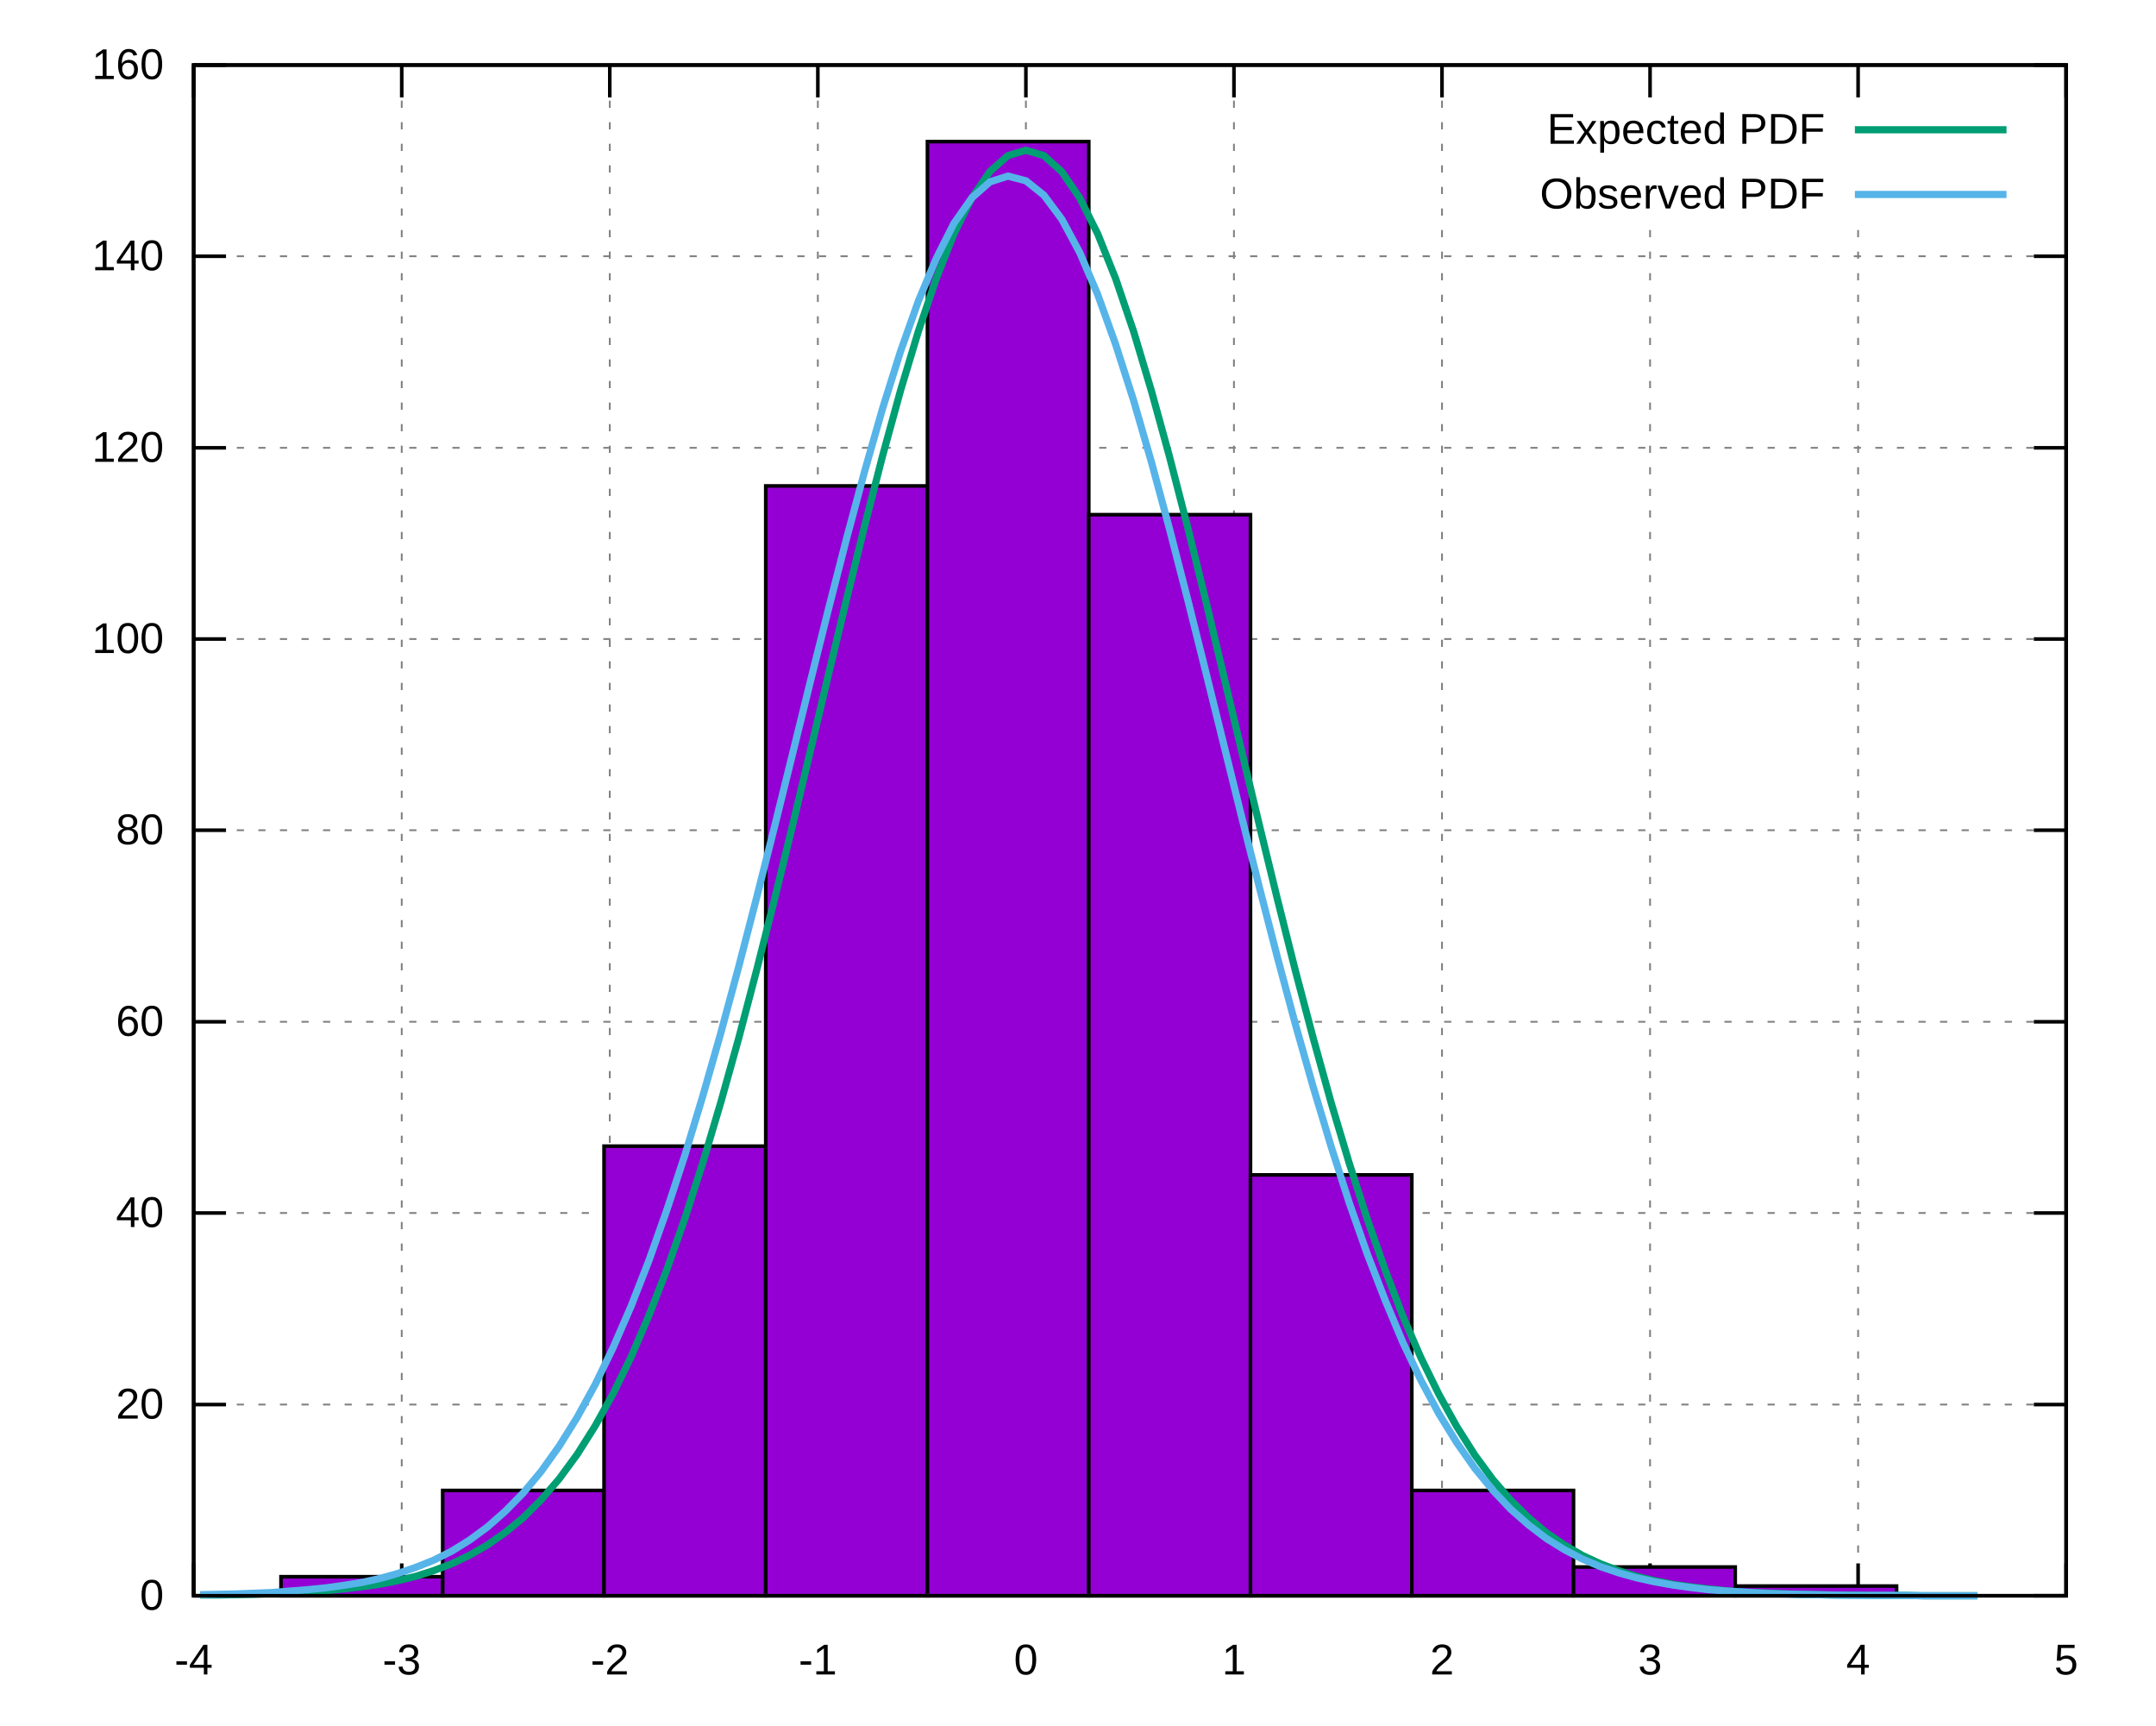
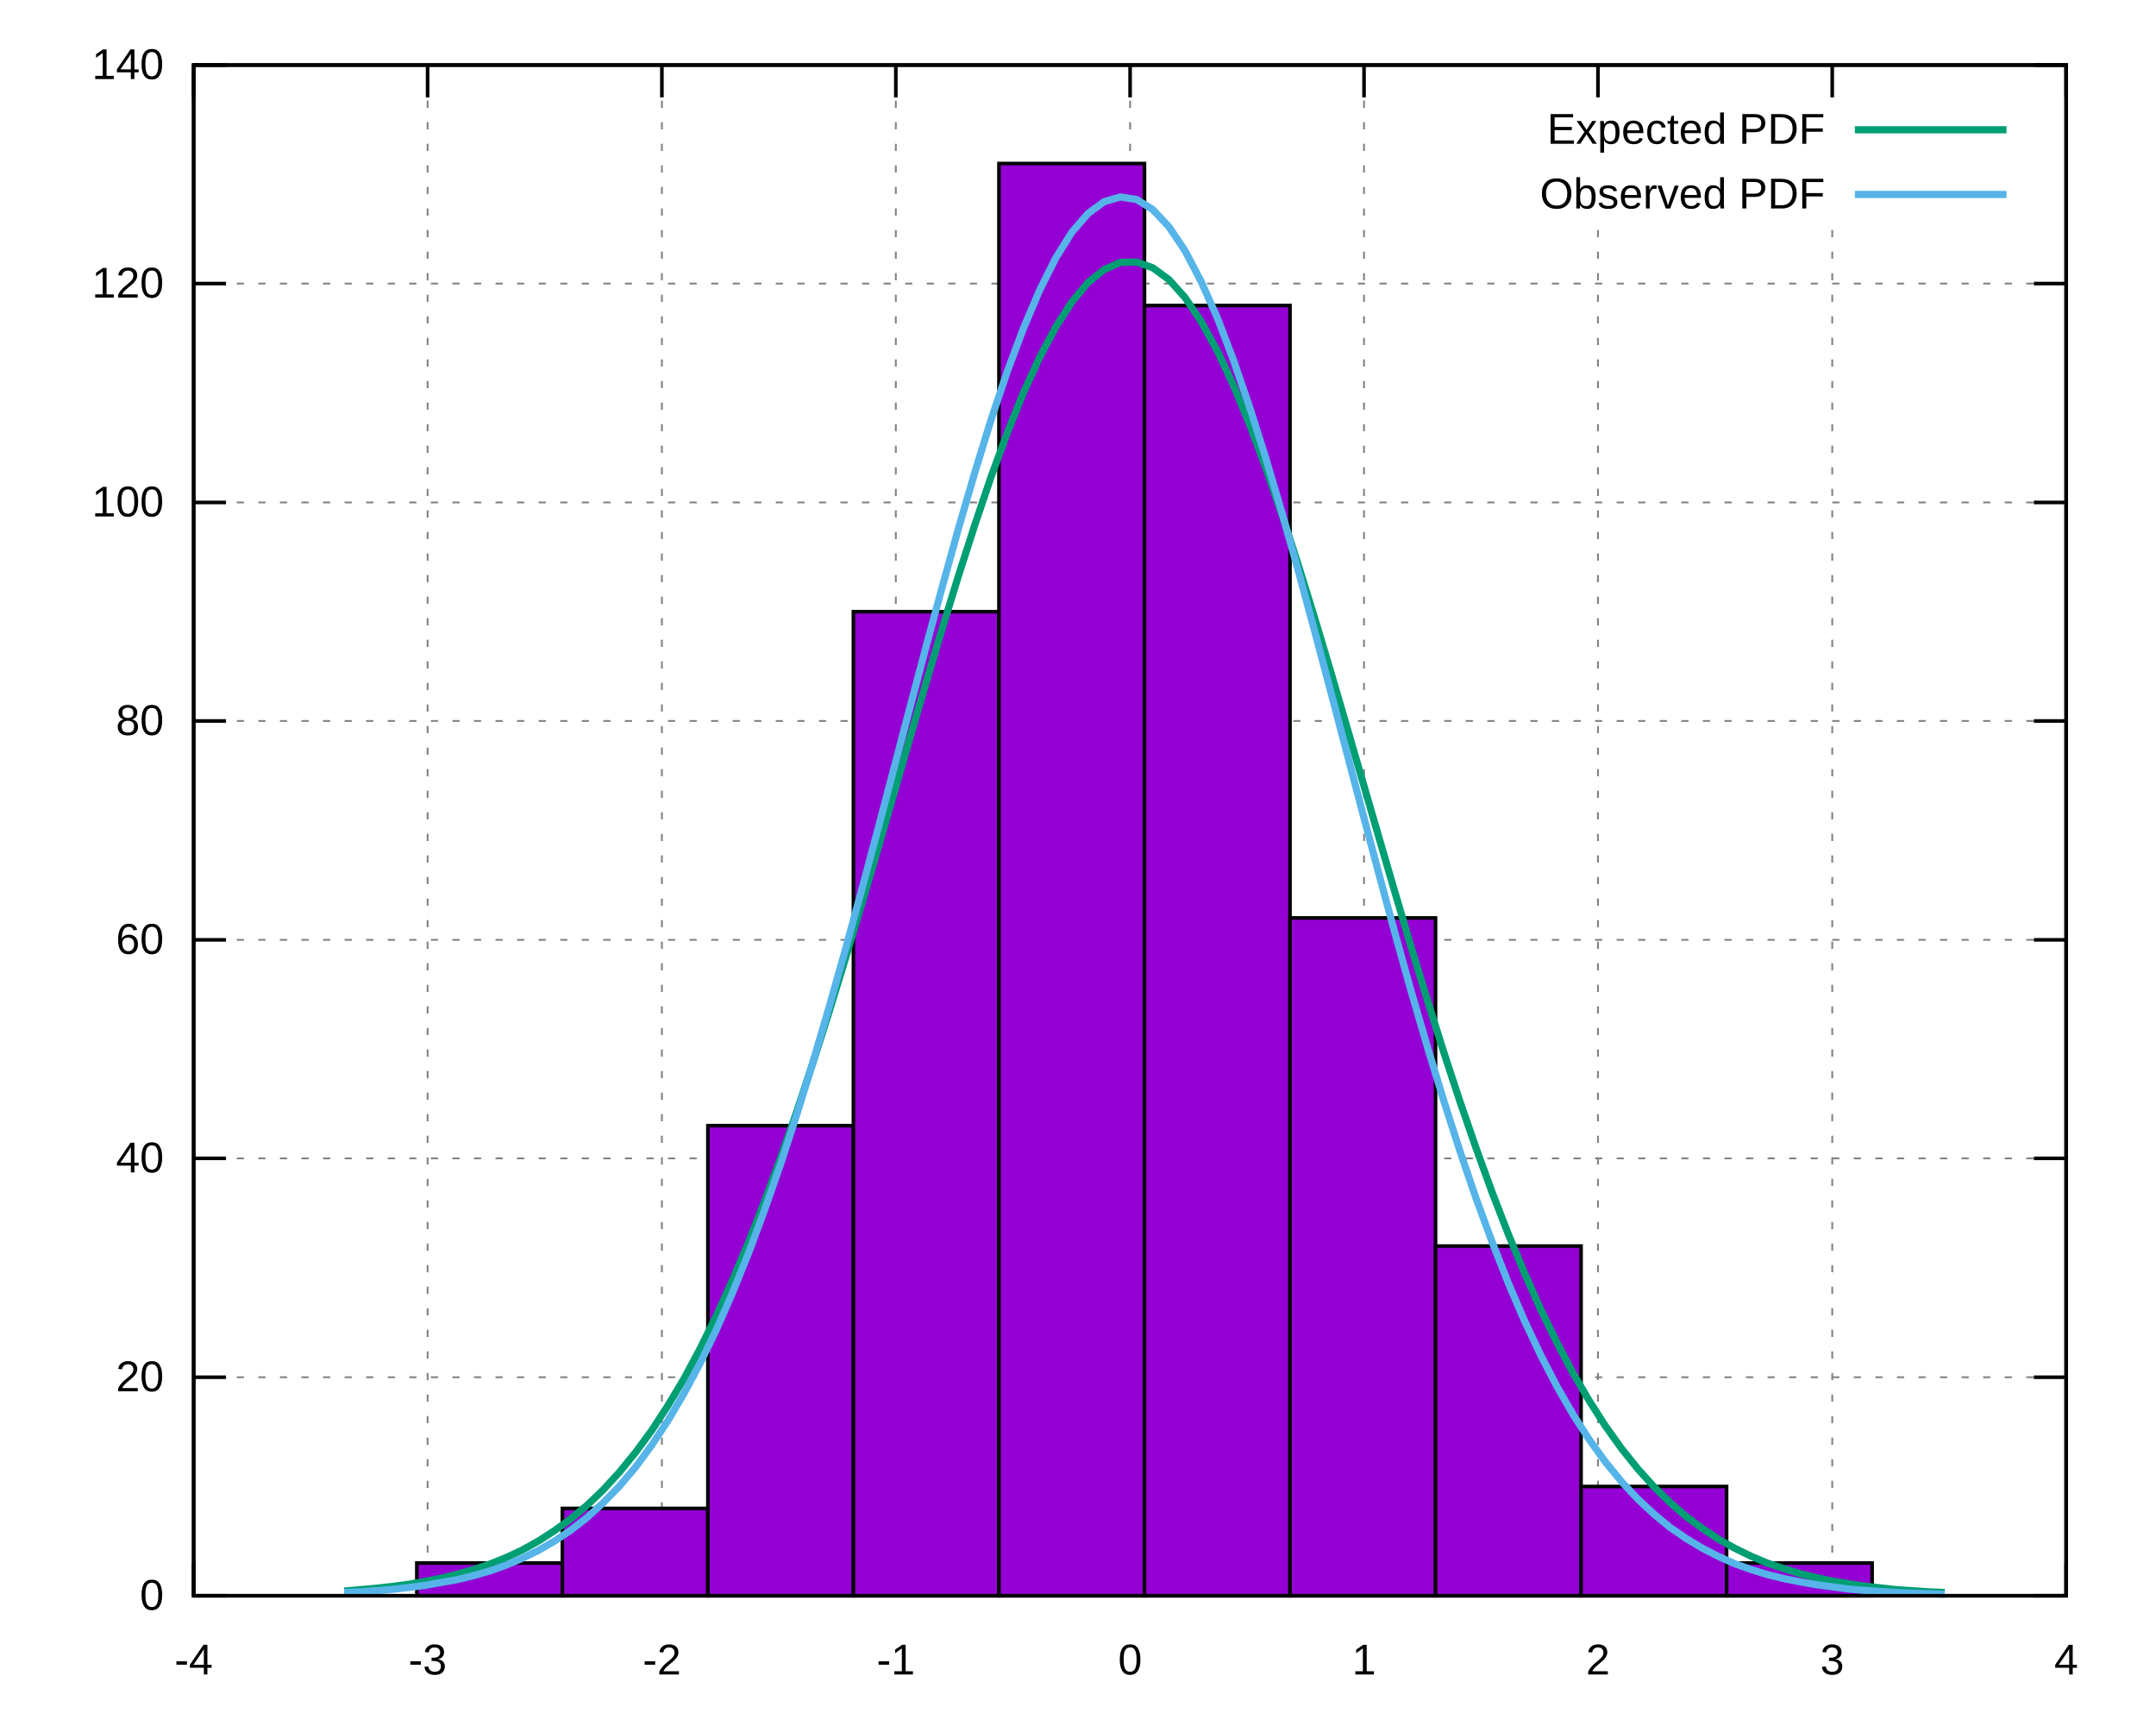
<svg xmlns="http://www.w3.org/2000/svg" xmlns:xlink="http://www.w3.org/1999/xlink" width="600" height="480" viewBox="0 0 600 480">
  <g id="gnuplot_canvas">
    <rect x="0" y="0" width="600" height="480" fill="none" />
    <defs>
      <circle id="gpDot" r="0.5" stroke-width="0.5" stroke="currentColor" />
      <path id="gpPt0" stroke-width="0.222" stroke="currentColor" d="M-1,0 h2 M0,-1 v2" />
      <path id="gpPt1" stroke-width="0.222" stroke="currentColor" d="M-1,-1 L1,1 M1,-1 L-1,1" />
      <path id="gpPt2" stroke-width="0.222" stroke="currentColor" d="M-1,0 L1,0 M0,-1 L0,1 M-1,-1 L1,1 M-1,1 L1,-1" />
      <rect id="gpPt3" stroke-width="0.222" stroke="currentColor" x="-1" y="-1" width="2" height="2" />
      <rect id="gpPt4" stroke-width="0.222" stroke="currentColor" fill="currentColor" x="-1" y="-1" width="2" height="2" />
      <circle id="gpPt5" stroke-width="0.222" stroke="currentColor" cx="0" cy="0" r="1" />
      <use xlink:href="#gpPt5" id="gpPt6" fill="currentColor" stroke="none" />
      <path id="gpPt7" stroke-width="0.222" stroke="currentColor" d="M0,-1.33 L-1.33,0.67 L1.33,0.67 z" />
      <use xlink:href="#gpPt7" id="gpPt8" fill="currentColor" stroke="none" />
      <use xlink:href="#gpPt7" id="gpPt9" stroke="currentColor" transform="rotate(180)" />
      <use xlink:href="#gpPt9" id="gpPt10" fill="currentColor" stroke="none" />
      <use xlink:href="#gpPt3" id="gpPt11" stroke="currentColor" transform="rotate(45)" />
      <use xlink:href="#gpPt11" id="gpPt12" fill="currentColor" stroke="none" />
      <path id="gpPt13" stroke-width="0.222" stroke="currentColor" d="M0,1.330 L1.265,0.411 L0.782,-1.067 L-0.782,-1.076 L-1.265,0.411 z" />
      <use xlink:href="#gpPt13" id="gpPt14" fill="currentColor" stroke="none" />
      <filter id="textbox" filterUnits="objectBoundingBox" x="0" y="0" height="1" width="1">
        <feFlood flood-color="white" flood-opacity="1" result="bgnd" />
        <feComposite in="SourceGraphic" in2="bgnd" operator="atop" />
      </filter>
      <filter id="greybox" filterUnits="objectBoundingBox" x="0" y="0" height="1" width="1">
        <feFlood flood-color="lightgrey" flood-opacity="1" result="grey" />
        <feComposite in="SourceGraphic" in2="grey" operator="atop" />
      </filter>
    </defs>
    <g fill="none" color="white" stroke="black" stroke-width="1.00" stroke-linecap="butt" stroke-linejoin="miter">
</g>
    <g fill="none" color="black" stroke="currentColor" stroke-width="1.00" stroke-linecap="butt" stroke-linejoin="miter">
</g>
    <g fill="none" color="black" stroke="black" stroke-width="0.50" stroke-linecap="butt" stroke-linejoin="miter">
</g>
    <g fill="none" color="gray" stroke="currentColor" stroke-width="0.50" stroke-linecap="butt" stroke-linejoin="miter">
      <path stroke="gray" stroke-dasharray="2,4" class="gridline" d="M53.9,444.0 L575.0,444.0  " />
    </g>
    <g fill="none" color="gray" stroke="gray" stroke-width="1.00" stroke-linecap="butt" stroke-linejoin="miter">
</g>
    <g fill="none" color="black" stroke="currentColor" stroke-width="1.00" stroke-linecap="butt" stroke-linejoin="miter">
      <path stroke="black" d="M53.9,444.0 L62.9,444.0 M575.0,444.0 L566.0,444.0  " />
      <g transform="translate(45.6,447.9)" stroke="none" fill="black" font-family="Arial" font-size="12.00" text-anchor="end">
        <text> 0</text>
      </g>
    </g>
    <g fill="none" color="black" stroke="currentColor" stroke-width="1.00" stroke-linecap="butt" stroke-linejoin="miter">
</g>
    <g fill="none" color="black" stroke="black" stroke-width="0.50" stroke-linecap="butt" stroke-linejoin="miter">
</g>
    <g fill="none" color="gray" stroke="currentColor" stroke-width="0.50" stroke-linecap="butt" stroke-linejoin="miter">
-       <path stroke="gray" stroke-dasharray="2,4" class="gridline" d="M53.9,390.8 L575.0,390.8  " />
-     </g>
-     <g fill="none" color="gray" stroke="gray" stroke-width="1.00" stroke-linecap="butt" stroke-linejoin="miter">
- </g>
-     <g fill="none" color="black" stroke="currentColor" stroke-width="1.00" stroke-linecap="butt" stroke-linejoin="miter">
-       <path stroke="black" d="M53.9,390.8 L62.9,390.8 M575.0,390.8 L566.0,390.8  " />
-       <g transform="translate(45.6,394.7)" stroke="none" fill="black" font-family="Arial" font-size="12.00" text-anchor="end">
+       <path stroke="gray" stroke-dasharray="2,4" class="gridline" d="M53.9,383.2 L575.0,383.2  " />
+     </g>
+     <g fill="none" color="gray" stroke="gray" stroke-width="1.00" stroke-linecap="butt" stroke-linejoin="miter">
+ </g>
+     <g fill="none" color="black" stroke="currentColor" stroke-width="1.00" stroke-linecap="butt" stroke-linejoin="miter">
+       <path stroke="black" d="M53.9,383.2 L62.9,383.2 M575.0,383.2 L566.0,383.2  " />
+       <g transform="translate(45.6,387.1)" stroke="none" fill="black" font-family="Arial" font-size="12.00" text-anchor="end">
        <text> 20</text>
      </g>
    </g>
    <g fill="none" color="black" stroke="currentColor" stroke-width="1.00" stroke-linecap="butt" stroke-linejoin="miter">
</g>
    <g fill="none" color="black" stroke="black" stroke-width="0.50" stroke-linecap="butt" stroke-linejoin="miter">
</g>
    <g fill="none" color="gray" stroke="currentColor" stroke-width="0.50" stroke-linecap="butt" stroke-linejoin="miter">
-       <path stroke="gray" stroke-dasharray="2,4" class="gridline" d="M53.9,337.5 L575.0,337.5  " />
-     </g>
-     <g fill="none" color="gray" stroke="gray" stroke-width="1.00" stroke-linecap="butt" stroke-linejoin="miter">
- </g>
-     <g fill="none" color="black" stroke="currentColor" stroke-width="1.00" stroke-linecap="butt" stroke-linejoin="miter">
-       <path stroke="black" d="M53.9,337.5 L62.9,337.5 M575.0,337.5 L566.0,337.5  " />
-       <g transform="translate(45.6,341.4)" stroke="none" fill="black" font-family="Arial" font-size="12.00" text-anchor="end">
+       <path stroke="gray" stroke-dasharray="2,4" class="gridline" d="M53.9,322.3 L575.0,322.3  " />
+     </g>
+     <g fill="none" color="gray" stroke="gray" stroke-width="1.00" stroke-linecap="butt" stroke-linejoin="miter">
+ </g>
+     <g fill="none" color="black" stroke="currentColor" stroke-width="1.00" stroke-linecap="butt" stroke-linejoin="miter">
+       <path stroke="black" d="M53.9,322.3 L62.9,322.3 M575.0,322.3 L566.0,322.3  " />
+       <g transform="translate(45.6,326.2)" stroke="none" fill="black" font-family="Arial" font-size="12.00" text-anchor="end">
        <text> 40</text>
      </g>
    </g>
    <g fill="none" color="black" stroke="currentColor" stroke-width="1.00" stroke-linecap="butt" stroke-linejoin="miter">
</g>
    <g fill="none" color="black" stroke="black" stroke-width="0.50" stroke-linecap="butt" stroke-linejoin="miter">
</g>
    <g fill="none" color="gray" stroke="currentColor" stroke-width="0.50" stroke-linecap="butt" stroke-linejoin="miter">
-       <path stroke="gray" stroke-dasharray="2,4" class="gridline" d="M53.9,284.3 L575.0,284.3  " />
-     </g>
-     <g fill="none" color="gray" stroke="gray" stroke-width="1.00" stroke-linecap="butt" stroke-linejoin="miter">
- </g>
-     <g fill="none" color="black" stroke="currentColor" stroke-width="1.00" stroke-linecap="butt" stroke-linejoin="miter">
-       <path stroke="black" d="M53.9,284.3 L62.9,284.3 M575.0,284.3 L566.0,284.3  " />
-       <g transform="translate(45.6,288.2)" stroke="none" fill="black" font-family="Arial" font-size="12.00" text-anchor="end">
+       <path stroke="gray" stroke-dasharray="2,4" class="gridline" d="M53.9,261.5 L575.0,261.5  " />
+     </g>
+     <g fill="none" color="gray" stroke="gray" stroke-width="1.00" stroke-linecap="butt" stroke-linejoin="miter">
+ </g>
+     <g fill="none" color="black" stroke="currentColor" stroke-width="1.00" stroke-linecap="butt" stroke-linejoin="miter">
+       <path stroke="black" d="M53.9,261.5 L62.9,261.5 M575.0,261.5 L566.0,261.5  " />
+       <g transform="translate(45.6,265.4)" stroke="none" fill="black" font-family="Arial" font-size="12.00" text-anchor="end">
        <text> 60</text>
      </g>
    </g>
    <g fill="none" color="black" stroke="currentColor" stroke-width="1.00" stroke-linecap="butt" stroke-linejoin="miter">
</g>
    <g fill="none" color="black" stroke="black" stroke-width="0.50" stroke-linecap="butt" stroke-linejoin="miter">
</g>
    <g fill="none" color="gray" stroke="currentColor" stroke-width="0.50" stroke-linecap="butt" stroke-linejoin="miter">
-       <path stroke="gray" stroke-dasharray="2,4" class="gridline" d="M53.9,231.0 L575.0,231.0  " />
-     </g>
-     <g fill="none" color="gray" stroke="gray" stroke-width="1.00" stroke-linecap="butt" stroke-linejoin="miter">
- </g>
-     <g fill="none" color="black" stroke="currentColor" stroke-width="1.00" stroke-linecap="butt" stroke-linejoin="miter">
-       <path stroke="black" d="M53.9,231.0 L62.9,231.0 M575.0,231.0 L566.0,231.0  " />
-       <g transform="translate(45.6,234.9)" stroke="none" fill="black" font-family="Arial" font-size="12.00" text-anchor="end">
+       <path stroke="gray" stroke-dasharray="2,4" class="gridline" d="M53.9,200.6 L575.0,200.6  " />
+     </g>
+     <g fill="none" color="gray" stroke="gray" stroke-width="1.00" stroke-linecap="butt" stroke-linejoin="miter">
+ </g>
+     <g fill="none" color="black" stroke="currentColor" stroke-width="1.00" stroke-linecap="butt" stroke-linejoin="miter">
+       <path stroke="black" d="M53.9,200.6 L62.9,200.6 M575.0,200.6 L566.0,200.6  " />
+       <g transform="translate(45.6,204.5)" stroke="none" fill="black" font-family="Arial" font-size="12.00" text-anchor="end">
        <text> 80</text>
      </g>
    </g>
    <g fill="none" color="black" stroke="currentColor" stroke-width="1.00" stroke-linecap="butt" stroke-linejoin="miter">
</g>
    <g fill="none" color="black" stroke="black" stroke-width="0.50" stroke-linecap="butt" stroke-linejoin="miter">
</g>
    <g fill="none" color="gray" stroke="currentColor" stroke-width="0.50" stroke-linecap="butt" stroke-linejoin="miter">
-       <path stroke="gray" stroke-dasharray="2,4" class="gridline" d="M53.9,177.8 L575.0,177.8  " />
-     </g>
-     <g fill="none" color="gray" stroke="gray" stroke-width="1.00" stroke-linecap="butt" stroke-linejoin="miter">
- </g>
-     <g fill="none" color="black" stroke="currentColor" stroke-width="1.00" stroke-linecap="butt" stroke-linejoin="miter">
-       <path stroke="black" d="M53.9,177.8 L62.9,177.8 M575.0,177.8 L566.0,177.8  " />
-       <g transform="translate(45.6,181.7)" stroke="none" fill="black" font-family="Arial" font-size="12.00" text-anchor="end">
+       <path stroke="gray" stroke-dasharray="2,4" class="gridline" d="M53.9,139.8 L575.0,139.8  " />
+     </g>
+     <g fill="none" color="gray" stroke="gray" stroke-width="1.00" stroke-linecap="butt" stroke-linejoin="miter">
+ </g>
+     <g fill="none" color="black" stroke="currentColor" stroke-width="1.00" stroke-linecap="butt" stroke-linejoin="miter">
+       <path stroke="black" d="M53.9,139.8 L62.9,139.8 M575.0,139.8 L566.0,139.8  " />
+       <g transform="translate(45.6,143.7)" stroke="none" fill="black" font-family="Arial" font-size="12.00" text-anchor="end">
        <text> 100</text>
      </g>
    </g>
    <g fill="none" color="black" stroke="currentColor" stroke-width="1.00" stroke-linecap="butt" stroke-linejoin="miter">
</g>
    <g fill="none" color="black" stroke="black" stroke-width="0.50" stroke-linecap="butt" stroke-linejoin="miter">
</g>
    <g fill="none" color="gray" stroke="currentColor" stroke-width="0.50" stroke-linecap="butt" stroke-linejoin="miter">
-       <path stroke="gray" stroke-dasharray="2,4" class="gridline" d="M53.9,124.6 L575.0,124.6  " />
-     </g>
-     <g fill="none" color="gray" stroke="gray" stroke-width="1.00" stroke-linecap="butt" stroke-linejoin="miter">
- </g>
-     <g fill="none" color="black" stroke="currentColor" stroke-width="1.00" stroke-linecap="butt" stroke-linejoin="miter">
-       <path stroke="black" d="M53.9,124.6 L62.9,124.6 M575.0,124.6 L566.0,124.6  " />
-       <g transform="translate(45.6,128.5)" stroke="none" fill="black" font-family="Arial" font-size="12.00" text-anchor="end">
+       <path stroke="gray" stroke-dasharray="2,4" class="gridline" d="M53.9,78.9 L575.0,78.9  " />
+     </g>
+     <g fill="none" color="gray" stroke="gray" stroke-width="1.00" stroke-linecap="butt" stroke-linejoin="miter">
+ </g>
+     <g fill="none" color="black" stroke="currentColor" stroke-width="1.00" stroke-linecap="butt" stroke-linejoin="miter">
+       <path stroke="black" d="M53.9,78.9 L62.9,78.9 M575.0,78.9 L566.0,78.9  " />
+       <g transform="translate(45.6,82.8)" stroke="none" fill="black" font-family="Arial" font-size="12.00" text-anchor="end">
        <text> 120</text>
-       </g>
-     </g>
-     <g fill="none" color="black" stroke="currentColor" stroke-width="1.00" stroke-linecap="butt" stroke-linejoin="miter">
- </g>
-     <g fill="none" color="black" stroke="black" stroke-width="0.50" stroke-linecap="butt" stroke-linejoin="miter">
- </g>
-     <g fill="none" color="gray" stroke="currentColor" stroke-width="0.50" stroke-linecap="butt" stroke-linejoin="miter">
-       <path stroke="gray" stroke-dasharray="2,4" class="gridline" d="M53.9,71.3 L575.0,71.3  " />
-     </g>
-     <g fill="none" color="gray" stroke="gray" stroke-width="1.00" stroke-linecap="butt" stroke-linejoin="miter">
- </g>
-     <g fill="none" color="black" stroke="currentColor" stroke-width="1.00" stroke-linecap="butt" stroke-linejoin="miter">
-       <path stroke="black" d="M53.9,71.3 L62.9,71.3 M575.0,71.3 L566.0,71.3  " />
-       <g transform="translate(45.6,75.2)" stroke="none" fill="black" font-family="Arial" font-size="12.00" text-anchor="end">
-         <text> 140</text>
      </g>
    </g>
    <g fill="none" color="black" stroke="currentColor" stroke-width="1.00" stroke-linecap="butt" stroke-linejoin="miter">
</g>
    <g fill="none" color="black" stroke="black" stroke-width="0.50" stroke-linecap="butt" stroke-linejoin="miter">
</g>
    <g fill="none" color="gray" stroke="currentColor" stroke-width="0.50" stroke-linecap="butt" stroke-linejoin="miter">
      <path stroke="gray" stroke-dasharray="2,4" class="gridline" d="M53.9,18.1 L575.0,18.1  " />
    </g>
    <g fill="none" color="gray" stroke="gray" stroke-width="1.00" stroke-linecap="butt" stroke-linejoin="miter">
</g>
    <g fill="none" color="black" stroke="currentColor" stroke-width="1.00" stroke-linecap="butt" stroke-linejoin="miter">
      <path stroke="black" d="M53.9,18.1 L62.9,18.1 M575.0,18.1 L566.0,18.1  " />
      <g transform="translate(45.6,22.0)" stroke="none" fill="black" font-family="Arial" font-size="12.00" text-anchor="end">
-         <text> 160</text>
+         <text> 140</text>
      </g>
    </g>
    <g fill="none" color="black" stroke="currentColor" stroke-width="1.00" stroke-linecap="butt" stroke-linejoin="miter">
</g>
    <g fill="none" color="black" stroke="black" stroke-width="0.50" stroke-linecap="butt" stroke-linejoin="miter">
</g>
    <g fill="none" color="gray" stroke="currentColor" stroke-width="0.50" stroke-linecap="butt" stroke-linejoin="miter">
      <path stroke="gray" stroke-dasharray="2,4" class="gridline" d="M53.9,444.0 L53.9,18.1  " />
    </g>
    <g fill="none" color="gray" stroke="gray" stroke-width="1.00" stroke-linecap="butt" stroke-linejoin="miter">
</g>
    <g fill="none" color="black" stroke="currentColor" stroke-width="1.00" stroke-linecap="butt" stroke-linejoin="miter">
      <path stroke="black" d="M53.9,444.0 L53.9,435.0 M53.9,18.1 L53.9,27.1  " />
      <g transform="translate(53.9,465.9)" stroke="none" fill="black" font-family="Arial" font-size="12.00" text-anchor="middle">
        <text>-4</text>
      </g>
    </g>
    <g fill="none" color="black" stroke="currentColor" stroke-width="1.00" stroke-linecap="butt" stroke-linejoin="miter">
</g>
    <g fill="none" color="black" stroke="black" stroke-width="0.50" stroke-linecap="butt" stroke-linejoin="miter">
</g>
    <g fill="none" color="gray" stroke="currentColor" stroke-width="0.50" stroke-linecap="butt" stroke-linejoin="miter">
-       <path stroke="gray" stroke-dasharray="2,4" class="gridline" d="M111.8,444.0 L111.8,18.1  " />
-     </g>
-     <g fill="none" color="gray" stroke="gray" stroke-width="1.00" stroke-linecap="butt" stroke-linejoin="miter">
- </g>
-     <g fill="none" color="black" stroke="currentColor" stroke-width="1.00" stroke-linecap="butt" stroke-linejoin="miter">
-       <path stroke="black" d="M111.8,444.0 L111.8,435.0 M111.8,18.1 L111.8,27.1  " />
-       <g transform="translate(111.8,465.9)" stroke="none" fill="black" font-family="Arial" font-size="12.00" text-anchor="middle">
+       <path stroke="gray" stroke-dasharray="2,4" class="gridline" d="M119.0,444.0 L119.0,18.1  " />
+     </g>
+     <g fill="none" color="gray" stroke="gray" stroke-width="1.00" stroke-linecap="butt" stroke-linejoin="miter">
+ </g>
+     <g fill="none" color="black" stroke="currentColor" stroke-width="1.00" stroke-linecap="butt" stroke-linejoin="miter">
+       <path stroke="black" d="M119.0,444.0 L119.0,435.0 M119.0,18.1 L119.0,27.1  " />
+       <g transform="translate(119.0,465.9)" stroke="none" fill="black" font-family="Arial" font-size="12.00" text-anchor="middle">
        <text>-3</text>
      </g>
    </g>
    <g fill="none" color="black" stroke="currentColor" stroke-width="1.00" stroke-linecap="butt" stroke-linejoin="miter">
</g>
    <g fill="none" color="black" stroke="black" stroke-width="0.50" stroke-linecap="butt" stroke-linejoin="miter">
</g>
    <g fill="none" color="gray" stroke="currentColor" stroke-width="0.50" stroke-linecap="butt" stroke-linejoin="miter">
-       <path stroke="gray" stroke-dasharray="2,4" class="gridline" d="M169.7,444.0 L169.7,18.1  " />
-     </g>
-     <g fill="none" color="gray" stroke="gray" stroke-width="1.00" stroke-linecap="butt" stroke-linejoin="miter">
- </g>
-     <g fill="none" color="black" stroke="currentColor" stroke-width="1.00" stroke-linecap="butt" stroke-linejoin="miter">
-       <path stroke="black" d="M169.7,444.0 L169.7,435.0 M169.7,18.1 L169.7,27.1  " />
-       <g transform="translate(169.7,465.9)" stroke="none" fill="black" font-family="Arial" font-size="12.00" text-anchor="middle">
+       <path stroke="gray" stroke-dasharray="2,4" class="gridline" d="M184.2,444.0 L184.2,18.1  " />
+     </g>
+     <g fill="none" color="gray" stroke="gray" stroke-width="1.00" stroke-linecap="butt" stroke-linejoin="miter">
+ </g>
+     <g fill="none" color="black" stroke="currentColor" stroke-width="1.00" stroke-linecap="butt" stroke-linejoin="miter">
+       <path stroke="black" d="M184.2,444.0 L184.2,435.0 M184.2,18.1 L184.2,27.1  " />
+       <g transform="translate(184.2,465.9)" stroke="none" fill="black" font-family="Arial" font-size="12.00" text-anchor="middle">
        <text>-2</text>
      </g>
    </g>
    <g fill="none" color="black" stroke="currentColor" stroke-width="1.00" stroke-linecap="butt" stroke-linejoin="miter">
</g>
    <g fill="none" color="black" stroke="black" stroke-width="0.50" stroke-linecap="butt" stroke-linejoin="miter">
</g>
    <g fill="none" color="gray" stroke="currentColor" stroke-width="0.50" stroke-linecap="butt" stroke-linejoin="miter">
-       <path stroke="gray" stroke-dasharray="2,4" class="gridline" d="M227.6,444.0 L227.6,18.1  " />
-     </g>
-     <g fill="none" color="gray" stroke="gray" stroke-width="1.00" stroke-linecap="butt" stroke-linejoin="miter">
- </g>
-     <g fill="none" color="black" stroke="currentColor" stroke-width="1.00" stroke-linecap="butt" stroke-linejoin="miter">
-       <path stroke="black" d="M227.6,444.0 L227.6,435.0 M227.6,18.1 L227.6,27.1  " />
-       <g transform="translate(227.6,465.9)" stroke="none" fill="black" font-family="Arial" font-size="12.00" text-anchor="middle">
+       <path stroke="gray" stroke-dasharray="2,4" class="gridline" d="M249.3,444.0 L249.3,18.1  " />
+     </g>
+     <g fill="none" color="gray" stroke="gray" stroke-width="1.00" stroke-linecap="butt" stroke-linejoin="miter">
+ </g>
+     <g fill="none" color="black" stroke="currentColor" stroke-width="1.00" stroke-linecap="butt" stroke-linejoin="miter">
+       <path stroke="black" d="M249.3,444.0 L249.3,435.0 M249.3,18.1 L249.3,27.1  " />
+       <g transform="translate(249.3,465.9)" stroke="none" fill="black" font-family="Arial" font-size="12.00" text-anchor="middle">
        <text>-1</text>
      </g>
    </g>
    <g fill="none" color="black" stroke="currentColor" stroke-width="1.00" stroke-linecap="butt" stroke-linejoin="miter">
</g>
    <g fill="none" color="black" stroke="black" stroke-width="0.50" stroke-linecap="butt" stroke-linejoin="miter">
</g>
    <g fill="none" color="gray" stroke="currentColor" stroke-width="0.50" stroke-linecap="butt" stroke-linejoin="miter">
-       <path stroke="gray" stroke-dasharray="2,4" class="gridline" d="M285.5,444.0 L285.5,18.1  " />
-     </g>
-     <g fill="none" color="gray" stroke="gray" stroke-width="1.00" stroke-linecap="butt" stroke-linejoin="miter">
- </g>
-     <g fill="none" color="black" stroke="currentColor" stroke-width="1.00" stroke-linecap="butt" stroke-linejoin="miter">
-       <path stroke="black" d="M285.5,444.0 L285.5,435.0 M285.5,18.1 L285.5,27.1  " />
-       <g transform="translate(285.5,465.9)" stroke="none" fill="black" font-family="Arial" font-size="12.00" text-anchor="middle">
+       <path stroke="gray" stroke-dasharray="2,4" class="gridline" d="M314.5,444.0 L314.5,18.1  " />
+     </g>
+     <g fill="none" color="gray" stroke="gray" stroke-width="1.00" stroke-linecap="butt" stroke-linejoin="miter">
+ </g>
+     <g fill="none" color="black" stroke="currentColor" stroke-width="1.00" stroke-linecap="butt" stroke-linejoin="miter">
+       <path stroke="black" d="M314.5,444.0 L314.5,435.0 M314.5,18.1 L314.5,27.1  " />
+       <g transform="translate(314.5,465.9)" stroke="none" fill="black" font-family="Arial" font-size="12.00" text-anchor="middle">
        <text> 0</text>
      </g>
    </g>
    <g fill="none" color="black" stroke="currentColor" stroke-width="1.00" stroke-linecap="butt" stroke-linejoin="miter">
</g>
    <g fill="none" color="black" stroke="black" stroke-width="0.50" stroke-linecap="butt" stroke-linejoin="miter">
</g>
    <g fill="none" color="gray" stroke="currentColor" stroke-width="0.50" stroke-linecap="butt" stroke-linejoin="miter">
-       <path stroke="gray" stroke-dasharray="2,4" class="gridline" d="M343.4,444.0 L343.4,18.1  " />
-     </g>
-     <g fill="none" color="gray" stroke="gray" stroke-width="1.00" stroke-linecap="butt" stroke-linejoin="miter">
- </g>
-     <g fill="none" color="black" stroke="currentColor" stroke-width="1.00" stroke-linecap="butt" stroke-linejoin="miter">
-       <path stroke="black" d="M343.4,444.0 L343.4,435.0 M343.4,18.1 L343.4,27.1  " />
-       <g transform="translate(343.4,465.9)" stroke="none" fill="black" font-family="Arial" font-size="12.00" text-anchor="middle">
+       <path stroke="gray" stroke-dasharray="2,4" class="gridline" d="M379.6,444.0 L379.6,18.1  " />
+     </g>
+     <g fill="none" color="gray" stroke="gray" stroke-width="1.00" stroke-linecap="butt" stroke-linejoin="miter">
+ </g>
+     <g fill="none" color="black" stroke="currentColor" stroke-width="1.00" stroke-linecap="butt" stroke-linejoin="miter">
+       <path stroke="black" d="M379.6,444.0 L379.6,435.0 M379.6,18.1 L379.6,27.1  " />
+       <g transform="translate(379.6,465.9)" stroke="none" fill="black" font-family="Arial" font-size="12.00" text-anchor="middle">
        <text> 1</text>
      </g>
    </g>
    <g fill="none" color="black" stroke="currentColor" stroke-width="1.00" stroke-linecap="butt" stroke-linejoin="miter">
</g>
    <g fill="none" color="black" stroke="black" stroke-width="0.50" stroke-linecap="butt" stroke-linejoin="miter">
</g>
    <g fill="none" color="gray" stroke="currentColor" stroke-width="0.50" stroke-linecap="butt" stroke-linejoin="miter">
-       <path stroke="gray" stroke-dasharray="2,4" class="gridline" d="M401.3,444.0 L401.3,18.1  " />
-     </g>
-     <g fill="none" color="gray" stroke="gray" stroke-width="1.00" stroke-linecap="butt" stroke-linejoin="miter">
- </g>
-     <g fill="none" color="black" stroke="currentColor" stroke-width="1.00" stroke-linecap="butt" stroke-linejoin="miter">
-       <path stroke="black" d="M401.3,444.0 L401.3,435.0 M401.3,18.1 L401.3,27.1  " />
-       <g transform="translate(401.3,465.9)" stroke="none" fill="black" font-family="Arial" font-size="12.00" text-anchor="middle">
+       <path stroke="gray" stroke-dasharray="2,4" class="gridline" d="M444.7,444.0 L444.7,63.1 M444.7,27.1 L444.7,18.1  " />
+     </g>
+     <g fill="none" color="gray" stroke="gray" stroke-width="1.00" stroke-linecap="butt" stroke-linejoin="miter">
+ </g>
+     <g fill="none" color="black" stroke="currentColor" stroke-width="1.00" stroke-linecap="butt" stroke-linejoin="miter">
+       <path stroke="black" d="M444.7,444.0 L444.7,435.0 M444.7,18.1 L444.7,27.1  " />
+       <g transform="translate(444.7,465.9)" stroke="none" fill="black" font-family="Arial" font-size="12.00" text-anchor="middle">
        <text> 2</text>
      </g>
    </g>
    <g fill="none" color="black" stroke="currentColor" stroke-width="1.00" stroke-linecap="butt" stroke-linejoin="miter">
</g>
    <g fill="none" color="black" stroke="black" stroke-width="0.50" stroke-linecap="butt" stroke-linejoin="miter">
</g>
    <g fill="none" color="gray" stroke="currentColor" stroke-width="0.50" stroke-linecap="butt" stroke-linejoin="miter">
-       <path stroke="gray" stroke-dasharray="2,4" class="gridline" d="M459.2,444.0 L459.2,63.1 M459.2,27.1 L459.2,18.1  " />
-     </g>
-     <g fill="none" color="gray" stroke="gray" stroke-width="1.00" stroke-linecap="butt" stroke-linejoin="miter">
- </g>
-     <g fill="none" color="black" stroke="currentColor" stroke-width="1.00" stroke-linecap="butt" stroke-linejoin="miter">
-       <path stroke="black" d="M459.2,444.0 L459.2,435.0 M459.2,18.1 L459.2,27.1  " />
-       <g transform="translate(459.2,465.9)" stroke="none" fill="black" font-family="Arial" font-size="12.00" text-anchor="middle">
+       <path stroke="gray" stroke-dasharray="2,4" class="gridline" d="M509.9,444.0 L509.9,63.1 M509.9,27.1 L509.9,18.1  " />
+     </g>
+     <g fill="none" color="gray" stroke="gray" stroke-width="1.00" stroke-linecap="butt" stroke-linejoin="miter">
+ </g>
+     <g fill="none" color="black" stroke="currentColor" stroke-width="1.00" stroke-linecap="butt" stroke-linejoin="miter">
+       <path stroke="black" d="M509.9,444.0 L509.9,435.0 M509.9,18.1 L509.9,27.1  " />
+       <g transform="translate(509.9,465.9)" stroke="none" fill="black" font-family="Arial" font-size="12.00" text-anchor="middle">
        <text> 3</text>
-       </g>
-     </g>
-     <g fill="none" color="black" stroke="currentColor" stroke-width="1.00" stroke-linecap="butt" stroke-linejoin="miter">
- </g>
-     <g fill="none" color="black" stroke="black" stroke-width="0.50" stroke-linecap="butt" stroke-linejoin="miter">
- </g>
-     <g fill="none" color="gray" stroke="currentColor" stroke-width="0.50" stroke-linecap="butt" stroke-linejoin="miter">
-       <path stroke="gray" stroke-dasharray="2,4" class="gridline" d="M517.1,444.0 L517.1,63.1 M517.1,27.1 L517.1,18.1  " />
-     </g>
-     <g fill="none" color="gray" stroke="gray" stroke-width="1.00" stroke-linecap="butt" stroke-linejoin="miter">
- </g>
-     <g fill="none" color="black" stroke="currentColor" stroke-width="1.00" stroke-linecap="butt" stroke-linejoin="miter">
-       <path stroke="black" d="M517.1,444.0 L517.1,435.0 M517.1,18.1 L517.1,27.1  " />
-       <g transform="translate(517.1,465.9)" stroke="none" fill="black" font-family="Arial" font-size="12.00" text-anchor="middle">
-         <text> 4</text>
      </g>
    </g>
    <g fill="none" color="black" stroke="currentColor" stroke-width="1.00" stroke-linecap="butt" stroke-linejoin="miter">
</g>
    <g fill="none" color="black" stroke="black" stroke-width="0.50" stroke-linecap="butt" stroke-linejoin="miter">
</g>
    <g fill="none" color="gray" stroke="currentColor" stroke-width="0.50" stroke-linecap="butt" stroke-linejoin="miter">
      <path stroke="gray" stroke-dasharray="2,4" class="gridline" d="M575.0,444.0 L575.0,18.1  " />
    </g>
    <g fill="none" color="gray" stroke="gray" stroke-width="1.00" stroke-linecap="butt" stroke-linejoin="miter">
</g>
    <g fill="none" color="black" stroke="currentColor" stroke-width="1.00" stroke-linecap="butt" stroke-linejoin="miter">
      <path stroke="black" d="M575.0,444.0 L575.0,435.0 M575.0,18.1 L575.0,27.1  " />
      <g transform="translate(575.0,465.9)" stroke="none" fill="black" font-family="Arial" font-size="12.00" text-anchor="middle">
-         <text> 5</text>
+         <text> 4</text>
      </g>
    </g>
    <g fill="none" color="black" stroke="currentColor" stroke-width="1.00" stroke-linecap="butt" stroke-linejoin="miter">
</g>
    <g fill="none" color="black" stroke="currentColor" stroke-width="1.00" stroke-linecap="butt" stroke-linejoin="miter">
      <path stroke="black" d="M53.9,18.1 L53.9,444.0 L575.0,444.0 L575.0,18.1 L53.9,18.1 Z  " />
    </g>
    <g fill="none" color="black" stroke="currentColor" stroke-width="1.00" stroke-linecap="butt" stroke-linejoin="miter">
</g>
    <g id="gnuplot_plot_1">
      <g fill="none" color="black" stroke="currentColor" stroke-width="1.00" stroke-linecap="butt" stroke-linejoin="miter">
        <g stroke="none" shape-rendering="crispEdges">
-           <polygon fill="rgb(148,   0, 211)" points="78.2,444.0 123.3,444.0 123.3,438.6 78.2,438.6 " />
-         </g>
-         <path stroke="black" d="M78.2,444.0 L78.2,438.7 L123.2,438.7 L123.2,444.0 L78.2,444.0 Z  " />
-       </g>
-       <g fill="none" color="black" stroke="currentColor" stroke-width="1.00" stroke-linecap="butt" stroke-linejoin="miter">
-         <g stroke="none" shape-rendering="crispEdges">
-           <polygon fill="rgb(148,   0, 211)" points="123.2,444.0 168.2,444.0 168.2,414.6 123.2,414.6 " />
-         </g>
-         <path stroke="black" d="M123.2,444.0 L123.2,414.7 L168.1,414.7 L168.1,444.0 L123.2,444.0 Z  " />
-       </g>
-       <g fill="none" color="black" stroke="currentColor" stroke-width="1.00" stroke-linecap="butt" stroke-linejoin="miter">
-         <g stroke="none" shape-rendering="crispEdges">
-           <polygon fill="rgb(148,   0, 211)" points="168.1,444.0 213.2,444.0 213.2,318.8 168.1,318.8 " />
-         </g>
-         <path stroke="black" d="M168.1,444.0 L168.1,318.9 L213.1,318.9 L213.1,444.0 L168.1,444.0 Z  " />
-       </g>
-       <g fill="none" color="black" stroke="currentColor" stroke-width="1.00" stroke-linecap="butt" stroke-linejoin="miter">
-         <g stroke="none" shape-rendering="crispEdges">
-           <polygon fill="rgb(148,   0, 211)" points="213.1,444.0 258.2,444.0 258.2,135.1 213.1,135.1 " />
-         </g>
-         <path stroke="black" d="M213.1,444.0 L213.1,135.2 L258.1,135.2 L258.1,444.0 L213.1,444.0 Z  " />
-       </g>
-       <g fill="none" color="black" stroke="currentColor" stroke-width="1.00" stroke-linecap="butt" stroke-linejoin="miter">
-         <g stroke="none" shape-rendering="crispEdges">
-           <polygon fill="rgb(148,   0, 211)" points="258.1,444.0 303.1,444.0 303.1,39.3 258.1,39.3 " />
-         </g>
-         <path stroke="black" d="M258.1,444.0 L258.1,39.4 L303.0,39.4 L303.0,444.0 L258.1,444.0 Z  " />
-       </g>
-       <g fill="none" color="black" stroke="currentColor" stroke-width="1.00" stroke-linecap="butt" stroke-linejoin="miter">
-         <g stroke="none" shape-rendering="crispEdges">
-           <polygon fill="rgb(148,   0, 211)" points="303.0,444.0 348.1,444.0 348.1,143.1 303.0,143.1 " />
-         </g>
-         <path stroke="black" d="M303.0,444.0 L303.0,143.2 L348.0,143.2 L348.0,444.0 L303.0,444.0 Z  " />
-       </g>
-       <g fill="none" color="black" stroke="currentColor" stroke-width="1.00" stroke-linecap="butt" stroke-linejoin="miter">
-         <g stroke="none" shape-rendering="crispEdges">
-           <polygon fill="rgb(148,   0, 211)" points="348.0,444.0 393.0,444.0 393.0,326.8 348.0,326.8 " />
-         </g>
-         <path stroke="black" d="M348.0,444.0 L348.0,326.9 L392.9,326.9 L392.9,444.0 L348.0,444.0 Z  " />
-       </g>
-       <g fill="none" color="black" stroke="currentColor" stroke-width="1.00" stroke-linecap="butt" stroke-linejoin="miter">
-         <g stroke="none" shape-rendering="crispEdges">
-           <polygon fill="rgb(148,   0, 211)" points="392.9,444.0 438.0,444.0 438.0,414.6 392.9,414.6 " />
-         </g>
-         <path stroke="black" d="M392.9,444.0 L392.9,414.7 L437.9,414.7 L437.9,444.0 L392.9,444.0 Z  " />
-       </g>
-       <g fill="none" color="black" stroke="currentColor" stroke-width="1.00" stroke-linecap="butt" stroke-linejoin="miter">
-         <g stroke="none" shape-rendering="crispEdges">
-           <polygon fill="rgb(148,   0, 211)" points="437.9,444.0 483.0,444.0 483.0,435.9 437.9,435.9 " />
-         </g>
-         <path stroke="black" d="M437.9,444.0 L437.9,436.0 L482.9,436.0 L482.9,444.0 L437.9,444.0 Z  " />
-       </g>
-       <g fill="none" color="black" stroke="currentColor" stroke-width="1.00" stroke-linecap="butt" stroke-linejoin="miter">
-         <g stroke="none" shape-rendering="crispEdges">
-           <polygon fill="rgb(148,   0, 211)" points="482.9,444.0 527.9,444.0 527.9,441.2 482.9,441.2 " />
-         </g>
-         <path stroke="black" d="M482.9,444.0 L482.9,441.3 L527.8,441.3 L527.8,444.0 L482.9,444.0 Z  " />
+           <polygon fill="rgb(148,   0, 211)" points="116.0,444.0 156.6,444.0 156.6,434.8 116.0,434.8 " />
+         </g>
+         <path stroke="black" d="M116.0,444.0 L116.0,434.9 L156.5,434.9 L156.5,444.0 L116.0,444.0 Z  " />
+       </g>
+       <g fill="none" color="black" stroke="currentColor" stroke-width="1.00" stroke-linecap="butt" stroke-linejoin="miter">
+         <g stroke="none" shape-rendering="crispEdges">
+           <polygon fill="rgb(148,   0, 211)" points="156.5,444.0 197.1,444.0 197.1,419.6 156.5,419.6 " />
+         </g>
+         <path stroke="black" d="M156.5,444.0 L156.5,419.7 L197.0,419.7 L197.0,444.0 L156.5,444.0 Z  " />
+       </g>
+       <g fill="none" color="black" stroke="currentColor" stroke-width="1.00" stroke-linecap="butt" stroke-linejoin="miter">
+         <g stroke="none" shape-rendering="crispEdges">
+           <polygon fill="rgb(148,   0, 211)" points="197.0,444.0 237.6,444.0 237.6,313.1 197.0,313.1 " />
+         </g>
+         <path stroke="black" d="M197.0,444.0 L197.0,313.2 L237.5,313.2 L237.5,444.0 L197.0,444.0 Z  " />
+       </g>
+       <g fill="none" color="black" stroke="currentColor" stroke-width="1.00" stroke-linecap="butt" stroke-linejoin="miter">
+         <g stroke="none" shape-rendering="crispEdges">
+           <polygon fill="rgb(148,   0, 211)" points="237.5,444.0 278.1,444.0 278.1,170.1 237.5,170.1 " />
+         </g>
+         <path stroke="black" d="M237.5,444.0 L237.5,170.2 L278.0,170.2 L278.0,444.0 L237.5,444.0 Z  " />
+       </g>
+       <g fill="none" color="black" stroke="currentColor" stroke-width="1.00" stroke-linecap="butt" stroke-linejoin="miter">
+         <g stroke="none" shape-rendering="crispEdges">
+           <polygon fill="rgb(148,   0, 211)" points="278.0,444.0 318.6,444.0 318.6,45.4 278.0,45.4 " />
+         </g>
+         <path stroke="black" d="M278.0,444.0 L278.0,45.5 L318.5,45.5 L318.5,444.0 L278.0,444.0 Z  " />
+       </g>
+       <g fill="none" color="black" stroke="currentColor" stroke-width="1.00" stroke-linecap="butt" stroke-linejoin="miter">
+         <g stroke="none" shape-rendering="crispEdges">
+           <polygon fill="rgb(148,   0, 211)" points="318.5,444.0 359.1,444.0 359.1,84.9 318.5,84.9 " />
+         </g>
+         <path stroke="black" d="M318.5,444.0 L318.5,85.0 L359.0,85.0 L359.0,444.0 L318.5,444.0 Z  " />
+       </g>
+       <g fill="none" color="black" stroke="currentColor" stroke-width="1.00" stroke-linecap="butt" stroke-linejoin="miter">
+         <g stroke="none" shape-rendering="crispEdges">
+           <polygon fill="rgb(148,   0, 211)" points="359.0,444.0 399.6,444.0 399.6,255.3 359.0,255.3 " />
+         </g>
+         <path stroke="black" d="M359.0,444.0 L359.0,255.4 L399.5,255.4 L399.5,444.0 L359.0,444.0 Z  " />
+       </g>
+       <g fill="none" color="black" stroke="currentColor" stroke-width="1.00" stroke-linecap="butt" stroke-linejoin="miter">
+         <g stroke="none" shape-rendering="crispEdges">
+           <polygon fill="rgb(148,   0, 211)" points="399.5,444.0 440.1,444.0 440.1,346.6 399.5,346.6 " />
+         </g>
+         <path stroke="black" d="M399.5,444.0 L399.5,346.7 L440.0,346.7 L440.0,444.0 L399.5,444.0 Z  " />
+       </g>
+       <g fill="none" color="black" stroke="currentColor" stroke-width="1.00" stroke-linecap="butt" stroke-linejoin="miter">
+         <g stroke="none" shape-rendering="crispEdges">
+           <polygon fill="rgb(148,   0, 211)" points="440.0,444.0 480.6,444.0 480.6,413.5 440.0,413.5 " />
+         </g>
+         <path stroke="black" d="M440.0,444.0 L440.0,413.6 L480.5,413.6 L480.5,444.0 L440.0,444.0 Z  " />
+       </g>
+       <g fill="none" color="black" stroke="currentColor" stroke-width="1.00" stroke-linecap="butt" stroke-linejoin="miter">
+         <g stroke="none" shape-rendering="crispEdges">
+           <polygon fill="rgb(148,   0, 211)" points="480.5,444.0 521.1,444.0 521.1,434.8 480.5,434.8 " />
+         </g>
+         <path stroke="black" d="M480.5,444.0 L480.5,434.9 L521.0,434.9 L521.0,444.0 L480.5,444.0 Z  " />
      </g>
      <g fill="none" color="black" stroke="currentColor" stroke-width="1.00" stroke-linecap="butt" stroke-linejoin="miter">
</g>
    </g>
    <g id="gnuplot_plot_2">
      <g fill="none" color="white" stroke="rgb(148,   0, 211)" stroke-width="2.00" stroke-linecap="butt" stroke-linejoin="miter">
</g>
      <g fill="none" color="black" stroke="currentColor" stroke-width="2.00" stroke-linecap="butt" stroke-linejoin="miter">
        <g transform="translate(507.9,40.0)" stroke="none" fill="black" font-family="Arial" font-size="12.00" text-anchor="end">
          <text>Expected PDF</text>
        </g>
      </g>
      <g fill="none" color="black" stroke="currentColor" stroke-width="2.00" stroke-linecap="butt" stroke-linejoin="miter">
-         <path stroke="rgb(  0, 158, 115)" d="M516.2,36.1 L558.4,36.1 M55.7,443.8 L60.7,443.8 L65.7,443.7 L70.7,443.6 L75.7,443.4 L80.7,443.2   L85.7,443.0 L90.7,442.6 L95.7,442.1 L100.7,441.5 L105.7,440.8 L110.7,439.8 L115.7,438.6 L120.7,437.0   L125.7,435.1 L130.7,432.7 L135.6,429.9 L140.6,426.4 L145.6,422.3 L150.6,417.3 L155.6,411.5 L160.6,404.7   L165.6,396.8 L170.6,387.8 L175.6,377.6 L180.6,366.0 L185.6,353.2 L190.6,339.0 L195.6,323.5 L200.6,306.7   L205.6,288.8 L210.6,269.8 L215.6,250.0 L220.6,229.5 L225.6,208.6 L230.6,187.5 L235.6,166.7 L240.6,146.4   L245.6,126.9 L250.6,108.7 L255.6,92.1 L260.6,77.4 L265.5,65.0 L270.5,55.0 L275.5,47.7 L280.5,43.3   L285.5,41.8 L290.5,43.3 L295.5,47.8 L300.5,55.1 L305.5,65.1 L310.5,77.6 L315.5,92.3 L320.5,109.0   L325.5,127.2 L330.5,146.6 L335.5,166.9 L340.5,187.8 L345.5,208.8 L350.5,229.7 L355.5,250.2 L360.5,270.1   L365.5,289.0 L370.5,307.0 L375.5,323.7 L380.5,339.2 L385.5,353.4 L390.4,366.2 L395.4,377.7 L400.4,387.9   L405.4,396.9 L410.4,404.8 L415.4,411.6 L420.4,417.4 L425.4,422.3 L430.4,426.5 L435.4,429.9 L440.4,432.8   L445.4,435.1 L450.4,437.0 L455.4,438.6 L460.4,439.8 L465.4,440.8 L470.4,441.5 L475.4,442.1 L480.4,442.6   L485.4,443.0 L490.4,443.2 L495.4,443.4 L500.4,443.6 L505.4,443.7 L510.4,443.8 L515.4,443.8 L520.3,443.9   L525.3,443.9 L530.3,443.9 L535.3,444.0 L540.3,444.0 L545.3,444.0 L550.3,444.0  " />
+         <path stroke="rgb(  0, 158, 115)" d="M516.2,36.1 L558.4,36.1 M95.8,442.7 L100.3,442.3 L104.8,441.9 L109.3,441.4 L113.8,440.8 L118.3,440.0   L122.8,439.1 L127.3,438.0 L131.8,436.7 L136.3,435.2 L140.8,433.4 L145.3,431.3 L149.8,428.8 L154.3,425.9   L158.8,422.6 L163.3,418.9 L167.8,414.6 L172.3,409.7 L176.8,404.2 L181.3,398.1 L185.8,391.2 L190.3,383.7   L194.8,375.3 L199.3,366.2 L203.8,356.3 L208.3,345.7 L212.8,334.2 L217.3,322.0 L221.8,309.1 L226.3,295.5   L230.8,281.3 L235.3,266.6 L239.8,251.6 L244.3,236.2 L248.8,220.7 L253.3,205.1 L257.8,189.7 L262.3,174.6   L266.8,160.0 L271.3,146.0 L275.8,132.7 L280.3,120.5 L284.8,109.3 L289.3,99.5 L293.8,91.0 L298.3,84.0   L302.8,78.6 L307.3,75.0 L311.8,73.0 L316.3,72.9 L320.8,74.5 L325.3,77.8 L329.8,82.8 L334.3,89.5   L338.8,97.7 L343.3,107.3 L347.8,118.2 L352.3,130.3 L356.8,143.3 L361.3,157.2 L365.8,171.8 L370.3,186.8   L374.8,202.2 L379.3,217.7 L383.8,233.2 L388.3,248.6 L392.8,263.8 L397.3,278.5 L401.8,292.8 L406.3,306.5   L410.8,319.5 L415.3,331.9 L419.8,343.5 L424.3,354.3 L428.8,364.4 L433.3,373.6 L437.8,382.1 L442.3,389.8   L446.8,396.8 L451.3,403.1 L455.8,408.7 L460.3,413.7 L464.8,418.1 L469.3,422.0 L473.8,425.3 L478.3,428.3   L482.8,430.8 L487.3,433.0 L491.8,434.9 L496.3,436.4 L500.8,437.8 L505.3,438.9 L509.8,439.9 L514.2,440.6   L518.7,441.3 L523.2,441.8 L527.7,442.3 L532.2,442.6 L536.7,442.9 L541.2,443.1  " />
      </g>
    </g>
    <g id="gnuplot_plot_3">
      <g fill="none" color="black" stroke="currentColor" stroke-width="2.00" stroke-linecap="butt" stroke-linejoin="miter">
        <g transform="translate(507.9,58.0)" stroke="none" fill="black" font-family="Arial" font-size="12.00" text-anchor="end">
          <text>Observed PDF</text>
        </g>
      </g>
      <g fill="none" color="black" stroke="currentColor" stroke-width="2.00" stroke-linecap="butt" stroke-linejoin="miter">
-         <path stroke="rgb( 86, 180, 233)" d="M516.2,54.1 L558.4,54.1 M55.7,443.7 L60.7,443.6 L65.7,443.5 L70.7,443.3 L75.7,443.1 L80.7,442.7   L85.7,442.3 L90.7,441.8 L95.7,441.1 L100.7,440.3 L105.7,439.2 L110.7,437.8 L115.7,436.1 L120.7,434.1   L125.7,431.6 L130.7,428.5 L135.6,424.9 L140.6,420.5 L145.6,415.4 L150.6,409.4 L155.6,402.4 L160.6,394.4   L165.6,385.3 L170.6,375.0 L175.6,363.5 L180.6,350.7 L185.6,336.6 L190.6,321.4 L195.6,304.9 L200.6,287.4   L205.6,268.9 L210.6,249.6 L215.6,229.8 L220.6,209.6 L225.6,189.3 L230.6,169.3 L235.6,149.8 L240.6,131.2   L245.6,113.7 L250.6,97.8 L255.6,83.7 L260.6,71.8 L265.5,62.1 L270.5,55.0 L275.5,50.6 L280.5,49.0   L285.5,50.3 L290.5,54.3 L295.5,61.0 L300.5,70.3 L305.5,82.0 L310.5,95.9 L315.5,111.5 L320.5,128.8   L325.5,147.3 L330.5,166.7 L335.5,186.7 L340.5,206.9 L345.5,227.1 L350.5,247.0 L355.5,266.4 L360.5,285.0   L365.5,302.6 L370.5,319.2 L375.5,334.7 L380.5,348.9 L385.5,361.8 L390.4,373.5 L395.4,384.0 L400.4,393.3   L405.4,401.4 L410.4,408.5 L415.4,414.6 L420.4,419.9 L425.4,424.3 L430.4,428.1 L435.4,431.2 L440.4,433.8   L445.4,435.9 L450.4,437.6 L455.4,439.0 L460.4,440.1 L465.4,441.0 L470.4,441.7 L475.4,442.3 L480.4,442.7   L485.4,443.0 L490.4,443.3 L495.4,443.5 L500.4,443.6 L505.4,443.7 L510.4,443.8 L515.4,443.9 L520.3,443.9   L525.3,443.9 L530.3,443.9 L535.3,444.0 L540.3,444.0 L545.3,444.0 L550.3,444.0  " />
+         <path stroke="rgb( 86, 180, 233)" d="M516.2,54.1 L558.4,54.1 M95.8,443.1 L100.3,442.9 L104.8,442.6 L109.3,442.2 L113.8,441.7 L118.3,441.1   L122.8,440.3 L127.3,439.5 L131.8,438.4 L136.3,437.1 L140.8,435.5 L145.3,433.6 L149.8,431.4 L154.3,428.8   L158.8,425.8 L163.3,422.3 L167.8,418.2 L172.3,413.6 L176.8,408.3 L181.3,402.2 L185.8,395.4 L190.3,387.8   L194.8,379.4 L199.3,370.1 L203.8,359.8 L208.3,348.7 L212.8,336.6 L217.3,323.7 L221.8,309.9 L226.3,295.3   L230.8,280.0 L235.3,264.1 L239.8,247.6 L244.3,230.8 L248.8,213.7 L253.3,196.6 L257.8,179.6 L262.3,163.0   L266.8,146.8 L271.3,131.4 L275.8,116.8 L280.3,103.4 L284.8,91.4 L289.3,80.8 L293.8,71.8 L298.3,64.6   L302.8,59.4 L307.3,56.1 L311.8,54.8 L316.3,55.5 L320.8,58.3 L325.3,63.1 L329.8,69.8 L334.3,78.4   L338.8,88.5 L343.3,100.3 L347.8,113.4 L352.3,127.6 L356.8,142.8 L361.3,158.8 L365.8,175.4 L370.3,192.3   L374.8,209.4 L379.3,226.5 L383.8,243.4 L388.3,260.0 L392.8,276.1 L397.3,291.5 L401.8,306.3 L406.3,320.3   L410.8,333.5 L415.3,345.7 L419.8,357.1 L424.3,367.6 L428.8,377.1 L433.3,385.8 L437.8,393.6 L442.3,400.6   L446.8,406.8 L451.3,412.3 L455.8,417.1 L460.3,421.3 L464.8,425.0 L469.3,428.1 L473.8,430.8 L478.3,433.1   L482.8,435.1 L487.3,436.7 L491.8,438.1 L496.3,439.2 L500.8,440.1 L505.3,440.9 L509.8,441.5 L514.2,442.1   L518.7,442.5 L523.2,442.8 L527.7,443.1 L532.2,443.3 L536.7,443.4 L541.2,443.6  " />
      </g>
    </g>
    <g fill="none" color="black" stroke="currentColor" stroke-width="2.00" stroke-linecap="butt" stroke-linejoin="miter">
</g>
    <g fill="none" color="black" stroke="black" stroke-width="1.00" stroke-linecap="butt" stroke-linejoin="miter">
</g>
    <g fill="none" color="black" stroke="currentColor" stroke-width="1.00" stroke-linecap="butt" stroke-linejoin="miter">
      <path stroke="black" d="M53.9,18.1 L53.9,444.0 L575.0,444.0 L575.0,18.1 L53.9,18.1 Z  " />
    </g>
    <g fill="none" color="black" stroke="currentColor" stroke-width="1.00" stroke-linecap="butt" stroke-linejoin="miter">
</g>
  </g>
</svg>
